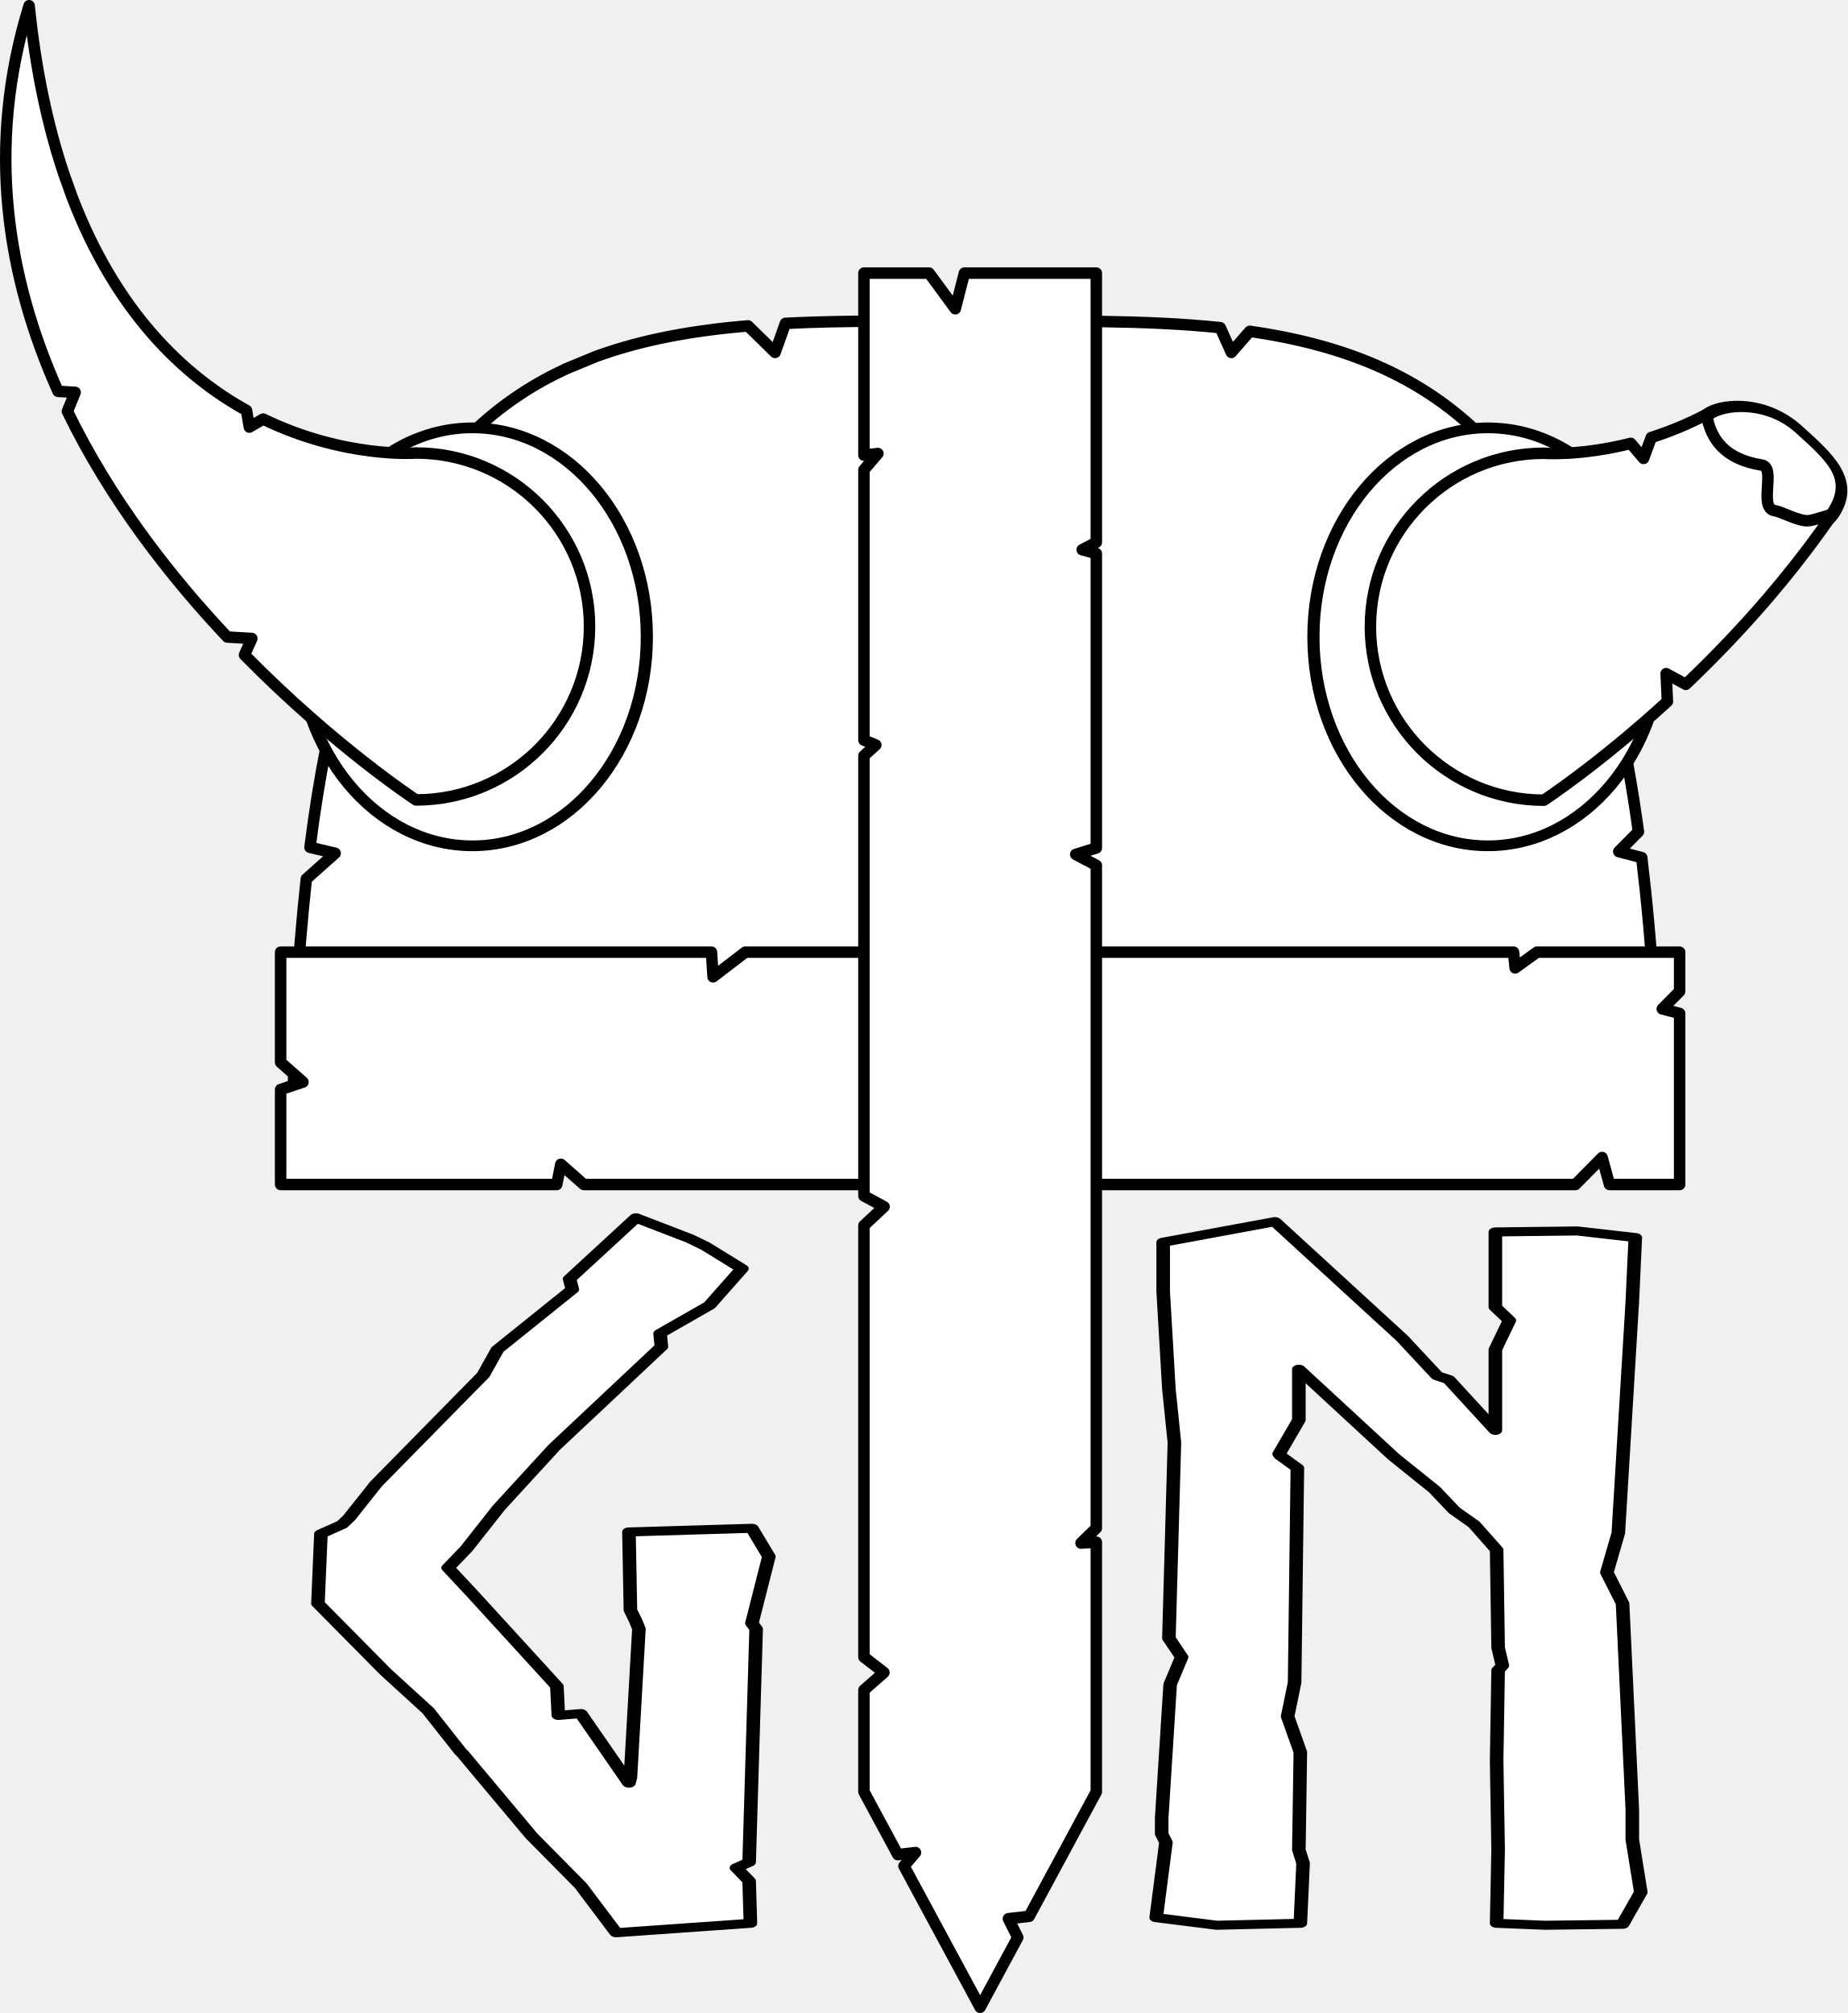
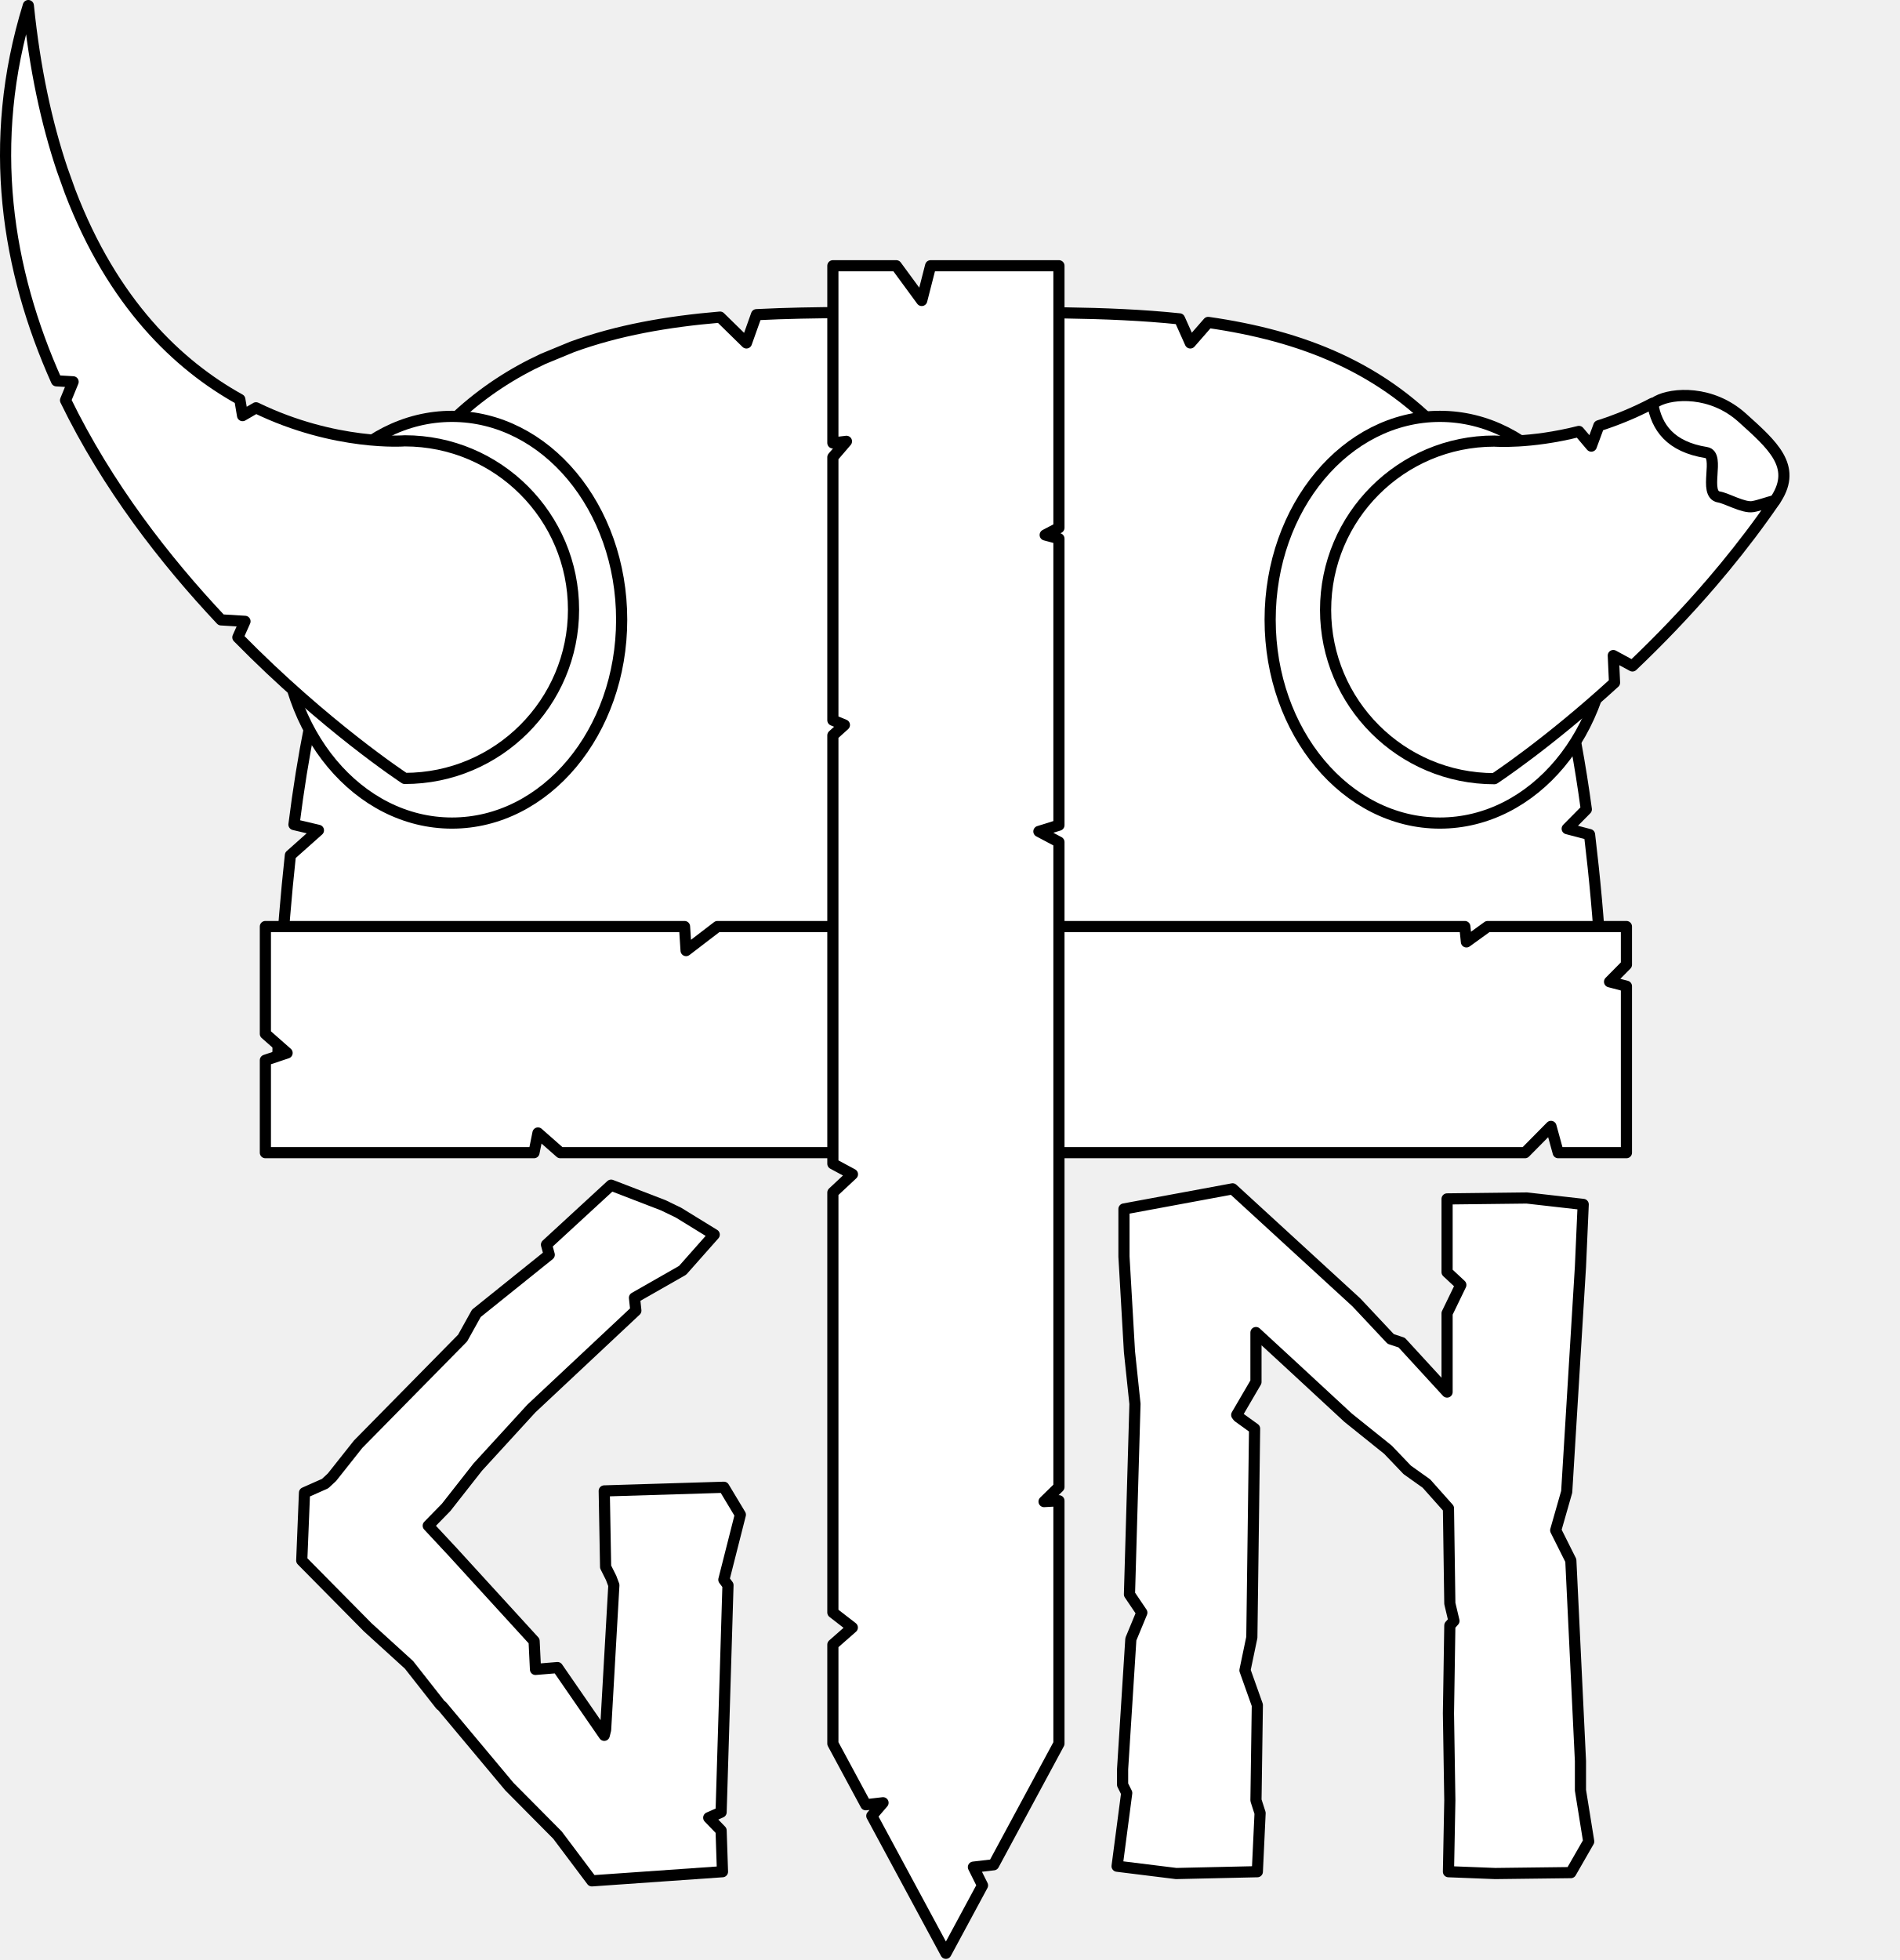
- <svg xmlns="http://www.w3.org/2000/svg" width="100%" height="100%" viewBox="0 0 4474 4875" version="1.1" xml:space="preserve" style="fill-rule:evenodd;clip-rule:evenodd;stroke-linecap:round;stroke-linejoin:round;stroke-miterlimit:1.5;">
-   <g transform="matrix(1,0,0,1,-128.142,-62.5203)">
-     <g transform="matrix(2.96511,3.65479e-32,-7.30957e-32,2.96511,-736.398,-4324.96)">
-       <path d="M933.061,1743.8C982.333,1741.3 1034.36,1742.11 1088.06,1742.11L1089.87,1742.11C1159.63,1742.15 1226.51,1740.87 1288.2,1747.34L1297.24,1767.54L1312.28,1750.31C1469.07,1772.85 1588.58,1855.87 1629.7,2159.01L1613.64,2175.24L1632.4,2180.18C1641.1,2252.87 1645.54,2321.07 1645.18,2419.84L530.943,2419.84C530.621,2328.84 534.358,2266.28 541.754,2197.55L565.297,2176.6L544.761,2171.76C574.501,1935.49 650.307,1828.9 753.867,1780.94L778.201,1770.9C816.552,1756.88 858.243,1749.6 902.447,1745.85L924.6,1767.54L933.061,1743.8Z" style="fill:white;stroke:black;stroke-width:9.37px;" />
-     </g>
-     <g transform="matrix(-1.93087,0,0,1.70144,5537.77,-3154.9)">
-       <ellipse cx="935.6" cy="2797.44" rx="218.781" ry="297.443" style="fill:white;stroke:black;stroke-width:15.26px;" />
-     </g>
-     <g transform="matrix(2.15736,1.94189,-1.34034,1.48907,3235.09,-4102.25)">
-       <path d="M1519.24,1513.69C1554.36,1513.69 1581.89,1513.12 1587.39,1559.88C1591.95,1598.64 1555.08,1649.52 1519.96,1649.52C1484.85,1649.52 1446.2,1607.46 1455.59,1569.2C1460.65,1548.61 1484.12,1513.69 1519.24,1513.69Z" style="fill:white;stroke:black;stroke-width:11.14px;" />
-     </g>
-     <g transform="matrix(1.93087,0,0,1.70144,-534.374,-3154.9)">
-       <ellipse cx="935.6" cy="2797.44" rx="218.781" ry="297.443" style="fill:white;stroke:black;stroke-width:15.26px;" />
-     </g>
-     <g transform="matrix(-2.96511,0,0,2.96511,5727.93,-4324.96)">
-       <path d="M651.083,2270.25L652.416,2257.37L1279.85,2257.37L1306.18,2277.54L1307.48,2257.37L1659.37,2257.37L1659.37,2347.41L1641.13,2363.46L1659.37,2369.57L1659.37,2447.15L1433.86,2447.15L1430.53,2430.63L1411.76,2447.15L1156.1,2447.15L1130.9,2424.94L1127.22,2447.15L601.903,2447.15L580.102,2425.11L574.041,2447.15L516.761,2447.15L516.761,2307.44L530.924,2303.71L516.761,2289.39L516.761,2257.37L633.255,2257.37L651.083,2270.25Z" style="fill:white;stroke:black;stroke-width:9.37px;" />
-     </g>
-     <path d="M2220.33,1164.79L2220.33,723.91L2378.13,723.91L2441.52,810.293L2463.64,723.91L2783.06,723.91L2783.06,1375.91L2748.84,1393.86L2783.06,1403.07L2783.06,2116.09L2733.16,2131.68L2783.06,2158.14L2783.06,3763.21L2746.01,3799.46L2783.06,3797.39L2783.06,4401.82L2620.48,4703.32L2570.18,4709.18L2592.82,4754.6L2501.7,4923.59L2317.25,4581.55L2345.18,4548.98L2302.38,4553.97L2220.33,4401.82L2220.33,4155.43L2268.72,4112.93L2220.33,4075.49L2220.33,3030.39L2269.05,2984.89L2220.33,2958.67L2220.33,1892.6L2249.04,1866.73L2220.33,1854.89L2220.33,1200.29L2254.15,1160.85L2220.33,1164.79Z" style="fill:white;stroke:black;stroke-width:27.78px;" />
-     <g transform="matrix(51.3383,0,0,34.1759,-72191.2,-123181)">
-       <path d="M1438.35,3714.71L1438.42,3720.25L1438.68,3721.05L1438.82,3721.58L1438.42,3732.11L1438.35,3732.51L1436.08,3727.58L1435.02,3727.71L1434.95,3725.64L1431.02,3719.18L1429.82,3717.25L1430.68,3715.91L1432.22,3712.98L1434.82,3708.72L1439.88,3701.58L1439.82,3700.65L1442.15,3698.65L1443.68,3696.05L1441.95,3694.45L1441.22,3693.92L1438.68,3692.45L1435.55,3696.78L1435.68,3697.52L1432.15,3701.78L1431.48,3703.58L1426.42,3711.31L1425.15,3713.71L1424.82,3714.18L1423.82,3714.85L1423.68,3719.78L1426.88,3724.64L1428.88,3727.38L1430.42,3730.31L1430.48,3730.38L1433.75,3736.24L1436.08,3739.78L1436.88,3741.38L1437.75,3743.11L1444.08,3742.44L1444.02,3739.44L1443.42,3738.51L1444.02,3738.11L1444.35,3721.58L1444.15,3721.18L1444.95,3716.45L1444.15,3714.45L1438.35,3714.71Z" style="fill:white;fill-rule:nonzero;stroke:black;stroke-width:0.64px;stroke-linecap:butt;stroke-miterlimit:1.414;" />
-       <path d="M1485.68,3736.51L1485.68,3734.38L1485.22,3719.78L1484.48,3717.58L1485.02,3714.78L1485.68,3698.38L1485.82,3693.85L1483.08,3693.38L1479.22,3693.45L1479.22,3698.78L1479.88,3699.72L1479.22,3701.78L1479.22,3707.51L1477.02,3703.91L1476.48,3703.65L1474.82,3700.98L1468.82,3692.72L1463.55,3694.18L1463.55,3697.65L1463.82,3704.58L1464.08,3708.38L1463.82,3722.24L1464.42,3723.58L1463.88,3725.51L1463.48,3734.98L1463.48,3736.11L1463.68,3736.71L1463.22,3742.04L1466.08,3742.58L1470.02,3742.44L1470.15,3738.18L1469.95,3737.24L1470.02,3730.31L1469.42,3727.78L1469.75,3725.38L1469.88,3710.18L1469.08,3709.31L1469.02,3709.18L1469.95,3706.78L1469.95,3703.18L1471.68,3705.58L1474.42,3709.38L1476.35,3711.71L1477.28,3713.18L1478.22,3714.18L1479.28,3715.98L1479.35,3722.91L1479.55,3724.18L1479.35,3724.51L1479.28,3730.91L1479.35,3737.24L1479.28,3742.44L1481.55,3742.58L1485.22,3742.51L1486.08,3740.24L1485.68,3736.51Z" style="fill:white;fill-rule:nonzero;stroke:black;stroke-width:0.64px;stroke-linecap:butt;stroke-miterlimit:1.414;" />
-     </g>
-     <g transform="matrix(2.72113,0,0,2.72113,-115.396,-3715.62)">
-       <path d="M141.161,1736.74C96.095,1636.09 76.565,1519.52 115.409,1393.55C121.347,1451.52 132.15,1501.08 146.371,1543.43L153.597,1563.6C192.658,1665.85 252.46,1722.47 308.88,1753.73L311.383,1768.55L323.682,1761.41C396.43,1796.66 459.766,1791.62 459.766,1791.62C544.969,1791.62 614.143,1860.8 614.143,1946C614.143,2031.2 544.969,2100.38 459.766,2100.38C459.766,2100.38 387.394,2053.1 307.089,1971.33L313.613,1956.7L291.738,1955.37C240.398,1900.85 187.513,1832.81 149.461,1754.52L156.378,1737.63L141.161,1736.74Z" style="fill:white;stroke:black;stroke-width:10.21px;" />
-     </g>
-     <g transform="matrix(2.72113,0,0,2.72113,-114.583,-3715.01)">
-       <path d="M1558.75,1777.59C1574.31,1772.62 1590.93,1765.96 1607.94,1757.03C1611.5,1779.08 1624.17,1796.87 1657.02,1802.11C1670.25,1804.22 1653.7,1840.36 1668.64,1842.75C1675.71,1843.87 1691.08,1852.95 1699.56,1851.55C1705.3,1850.61 1713.08,1847.63 1719.98,1845.92C1705.26,1867.39 1689.76,1887.75 1673.97,1906.89L1662.63,1920.4C1638.06,1949.09 1613.08,1974.83 1589.49,1997.27L1571.98,1987.77L1573.11,2012.53C1511.56,2068.76 1463.17,2100.38 1463.17,2100.38C1377.97,2100.38 1308.79,2031.2 1308.79,1946C1308.79,1860.8 1377.97,1791.62 1463.17,1791.62C1463.17,1791.62 1495.51,1794.2 1540.51,1782.8L1551.87,1796.21L1558.75,1777.59Z" style="fill:white;stroke:black;stroke-width:10.21px;" />
-     </g>
+ <svg xmlns="http://www.w3.org/2000/svg" width="100%" height="100%" viewBox="0 0 851 878" version="1.1" xml:space="preserve" style="fill-rule:evenodd;clip-rule:evenodd;stroke-linecap:round;stroke-linejoin:round;stroke-miterlimit:1.5;">
+   <g>
+     <path d="M338.956,140.957c26.298,-1.336 54.063,-0.903 82.729,-0.903l0.961,0c37.232,0.021 72.933,-0.662 105.855,2.789l4.823,10.78l8.028,-9.192c83.686,12.026 147.466,56.34 169.414,218.127l-8.571,8.666l10.013,2.635c4.645,38.794 7.011,75.196 6.824,127.911l-594.694,0c-0.172,-48.566 1.823,-81.956 5.77,-118.639l12.566,-11.179l-10.961,-2.586c15.873,-126.104 56.332,-182.991 111.604,-208.589l12.988,-5.359c20.468,-7.483 42.72,-11.368 66.312,-13.367l11.824,11.572l4.515,-12.666Z" style="fill:#fff;stroke:#000;stroke-width:5px;" />
+     <ellipse cx="645.138" cy="277.607" rx="76.039" ry="91.095" style="fill:#fff;stroke:#000;stroke-width:5px;" />
+     <path d="M780.592,187.094c13.638,12.276 24.466,21.743 15.321,36.201c-7.578,11.982 -34.17,12.732 -47.807,0.457c-13.638,-12.275 -18.499,-37.056 -5.622,-44.028c6.931,-3.752 24.471,-4.905 38.108,7.37Z" style="fill:#fff;stroke:#000;stroke-width:5px;" />
+     <ellipse cx="202.502" cy="277.607" rx="76.039" ry="91.095" style="fill:#fff;stroke:#000;stroke-width:5px;" />
+     <path d="M657.045,421.931l-0.711,-6.874l-334.873,0l-14.052,10.765l-0.696,-10.765l-187.809,0l0,48.057l9.731,8.565l-9.731,3.26l0,41.41l120.356,0l1.781,-8.818l10.018,8.818l136.45,0l13.451,-11.857l1.963,11.857l280.371,0l11.635,-11.764l3.236,11.764l30.571,0l0,-74.57l-7.559,-1.989l7.559,-7.643l0,-17.09l-62.175,0l-9.516,6.874Z" style="fill:#fff;stroke:#000;stroke-width:5px;" />
+     <path d="M373.174,198.409l0,-79.359l28.403,0l11.411,15.549l3.981,-15.549l57.497,0l0,117.361l-6.161,3.23l6.161,1.658l0,128.343l-8.983,2.807l8.983,4.762l0,288.913l-6.669,6.525l6.669,-0.373l0,108.797l-29.265,54.27l-9.054,1.056l4.076,8.176l-16.403,30.418l-33.2,-61.568l5.026,-5.862l-7.703,0.898l-14.769,-27.388l0,-44.349l8.711,-7.65l-8.711,-6.74l0,-188.117l8.77,-8.19l-8.77,-4.72l0,-191.893l5.168,-4.656l-5.168,-2.131l0,-117.829l6.088,-7.099l-6.088,0.71Z" style="fill:#fff;stroke:#000;stroke-width:5px;" />
+     <path d="M270.732,667.87l0.616,34.033l2.464,4.921l1.232,3.28l-3.696,64.786l-0.616,2.46l-20.946,-30.343l-9.857,0.82l-0.616,-12.711l-36.348,-39.773l-11.089,-11.891l8.009,-8.201l14.169,-18.042l24.027,-26.242l46.82,-43.874l-0.616,-5.74l21.562,-12.302l14.169,-15.991l-16.017,-9.844l-6.777,-3.281l-23.41,-9.022l-28.955,26.657l1.232,4.511l-32.651,26.242l-6.16,11.071l-46.821,47.564l-11.705,14.762l-3.08,2.87l-9.241,4.1l-1.232,30.343l29.57,29.933l18.482,16.811l14.17,18.042l0.616,0.41l30.187,36.083l21.562,21.732l7.392,9.841l8.009,10.661l58.526,-4.101l-0.616,-18.451l-5.545,-5.741l5.545,-2.46l3.08,-101.689l-1.848,-2.46l7.393,-29.113l-7.393,-12.301l-53.597,1.64Z" style="fill:#fff;fill-rule:nonzero;stroke:#000;stroke-width:5px;stroke-linecap:butt;stroke-miterlimit:1.414;" />
+     <path d="M708.134,801.951l0,-13.121l-4.312,-89.799l-6.777,-13.532l4.928,-17.222l6.161,-100.87l1.232,-27.883l-25.258,-2.87l-35.732,0.41l0,32.803l6.161,5.741l-6.161,12.711l0,35.264l-20.33,-22.143l-4.928,-1.64l-15.402,-16.401l-55.445,-50.846l-48.669,9.021l0,21.322l2.464,42.645l2.465,23.372l-2.465,85.289l5.545,8.201l-4.928,11.891l-3.697,58.226l0,6.971l1.848,3.69l-4.312,32.804l26.49,3.28l36.348,-0.82l1.232,-26.243l-1.848,-5.74l0.616,-42.645l-5.545,-15.581l3.081,-14.762l1.232,-93.49l-7.393,-5.33l-0.616,-0.82l8.625,-14.762l0,-22.142l16.017,14.761l25.259,23.373l17.866,14.351l8.624,9.021l8.625,6.151l9.857,11.071l0.616,42.645l1.848,7.79l-1.848,2.051l-0.616,39.364l0.616,38.954l-0.616,31.983l20.946,0.82l33.884,-0.41l8.008,-13.941l-3.696,-22.963Z" style="fill:#fff;fill-rule:nonzero;stroke:#000;stroke-width:5px;stroke-linecap:butt;stroke-miterlimit:1.414;" />
+     <path d="M25.304,170.596c-22.073,-49.297 -31.639,-106.394 -12.613,-168.096c2.908,28.394 8.2,52.667 15.165,73.414l3.539,9.875c19.133,50.084 48.424,77.816 76.059,93.13l1.226,7.26l6.024,-3.498c35.632,17.267 66.654,14.798 66.654,14.798c41.733,0 75.615,33.882 75.615,75.614c0,41.733 -33.882,75.615 -75.615,75.615c0,0 -35.448,-23.158 -74.782,-63.206l3.196,-7.166l-10.714,-0.652c-25.147,-26.707 -51.05,-60.032 -69.688,-98.38l3.388,-8.271l-7.454,-0.437Z" style="fill:#fff;stroke:#000;stroke-width:5px;" />
+     <path d="M716.371,190.715c7.62,-2.434 15.76,-5.698 24.092,-10.069c1.744,10.797 7.953,19.513 24.041,22.078c6.48,1.033 -1.624,18.738 5.692,19.905c3.463,0.552 10.991,5 15.144,4.314c2.812,-0.465 6.622,-1.92 10,-2.759c-7.21,10.517 -14.801,20.487 -22.532,29.865l-5.558,6.613c-12.034,14.054 -24.269,26.663 -35.824,37.653l-8.575,-4.654l0.554,12.13c-30.147,27.542 -53.85,43.027 -53.85,43.027c-41.733,0 -75.614,-33.882 -75.614,-75.614c0,-41.733 33.881,-75.615 75.614,-75.615c0,0 15.84,1.261 37.884,-4.32l5.56,6.566l3.372,-9.12Z" style="fill:#fff;stroke:#000;stroke-width:5px;" />
  </g>
</svg>
